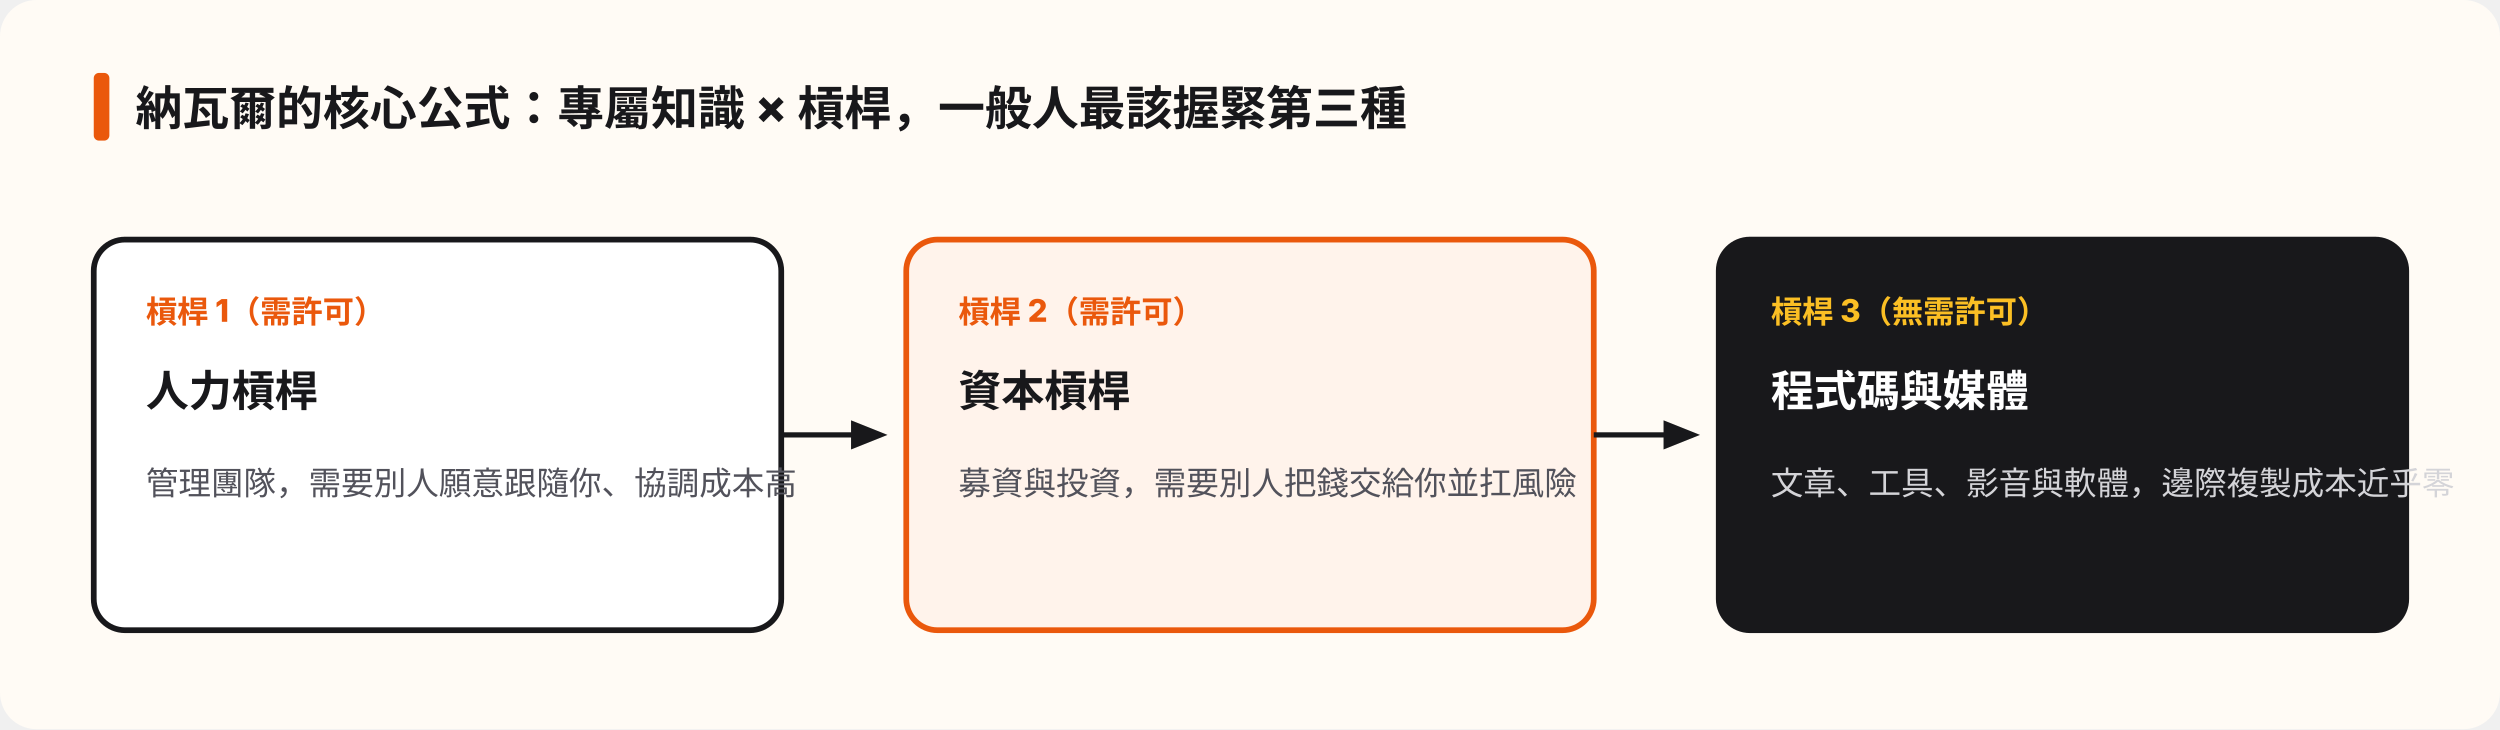
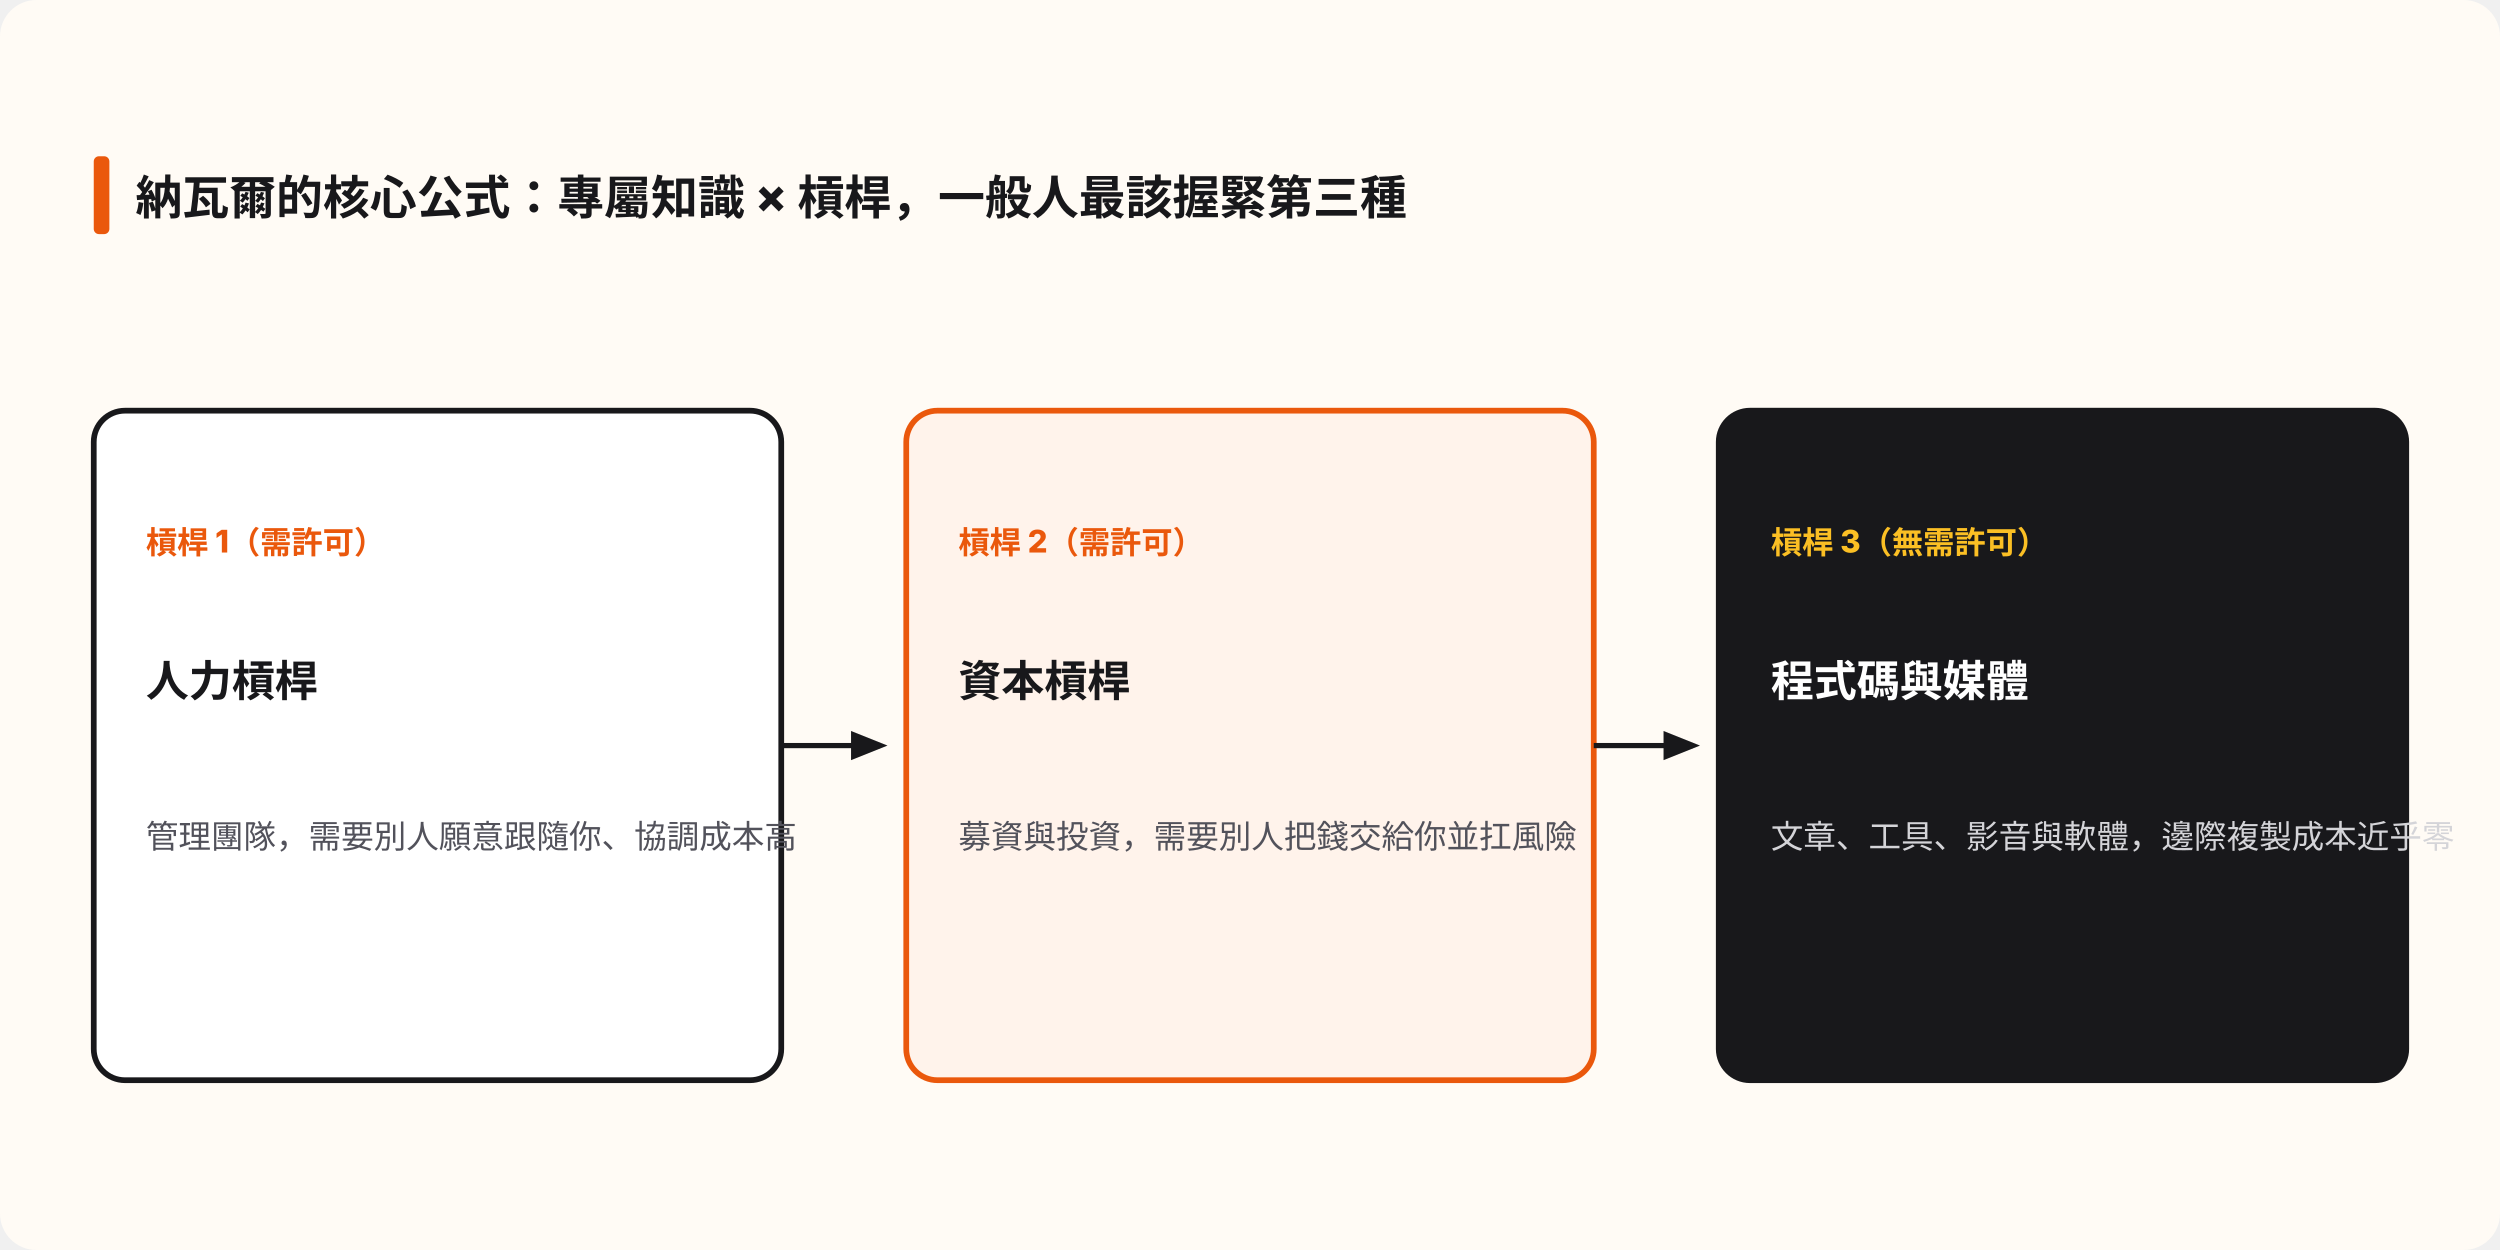
- <svg xmlns="http://www.w3.org/2000/svg" viewBox="0 0 960 280" width="960" height="280" role="img" aria-label="納瓦爾的核心公式：專屬知識 × 槓桿，一般人最該握緊第三種">
+ <svg xmlns="http://www.w3.org/2000/svg" viewBox="0 0 960 480" width="960" height="480" role="img" aria-label="納瓦爾的核心公式：專屬知識 × 槓桿，一般人最該握緊第三種">
  <defs>
    <style>.font{font-family:-apple-system,BlinkMacSystemFont,"Noto Sans TC","PingFang TC","Microsoft JhengHei",sans-serif;}</style>
    <marker id="a" viewBox="0 0 10 10" refX="8" refY="5" markerWidth="7" markerHeight="7" orient="auto-start-reverse">
      <path d="M 0 1 L 10 5 L 0 9 z" fill="#18181B" />
    </marker>
  </defs>
-   <rect width="960" height="280" rx="14" fill="#FFFBF5" />
-   <rect x="36" y="28" width="6" height="26" rx="2" fill="#EA580C" />
-   <text x="52" y="48" class="font" fill="#18181B" font-size="18" font-weight="800">納瓦爾的核心公式：專屬知識 × 槓桿，一般人最該握緊第三種</text>
-   <rect x="36" y="92" width="264" height="150" rx="12" fill="#FFFFFF" stroke="#18181B" stroke-width="2.2" />
-   <text x="56" y="124" class="font" fill="#EA580C" font-size="12" font-weight="800">槓桿 1（需許可）</text>
-   <text x="56" y="156" class="font" fill="#18181B" font-size="16.5" font-weight="800">人力槓桿</text>
-   <text x="56" y="190" class="font" fill="#52525B" font-size="12.5">管理團隊，需要別人願意跟隨你、協調成本高</text>
-   <line x1="300" y1="167" x2="338" y2="167" stroke="#18181B" stroke-width="2" marker-end="url(#a)" />
-   <rect x="348" y="92" width="264" height="150" rx="12" fill="#FFF3EB" stroke="#EA580C" stroke-width="2.2" />
-   <text x="368" y="124" class="font" fill="#EA580C" font-size="12" font-weight="800">槓桿 2（需許可）</text>
-   <text x="368" y="156" class="font" fill="#18181B" font-size="16.5" font-weight="800">資本槓桿</text>
-   <text x="368" y="190" class="font" fill="#52525B" font-size="12.5">募資與投資，需要別人把錢交給你並扛風險</text>
-   <line x1="612" y1="167" x2="650" y2="167" stroke="#18181B" stroke-width="2" marker-end="url(#a)" />
-   <rect x="660" y="92" width="264" height="150" rx="12" fill="#18181B" stroke="#18181B" stroke-width="2.2" />
-   <text x="680" y="124" class="font" fill="#FBBF24" font-size="12" font-weight="800">槓桿 3（無需許可）</text>
-   <text x="680" y="156" class="font" fill="#FFFFFF" font-size="16.5" font-weight="800">程式碼與媒體</text>
-   <text x="680" y="190" class="font" fill="#D4D4D8" font-size="12.5">文章、工具、影音與軟體，邊際複製成本近乎零</text>
+   <rect width="960" height="480" rx="14" fill="#FFFBF5" />
+   <rect x="36" y="60" width="6" height="29.9" rx="2" fill="#EA580C" />
+   <text x="52" y="82.3" class="font" fill="#18181B" font-size="18" font-weight="800">納瓦爾的核心公式：專屬知識 × 槓桿，一般人最該握緊第三種</text>
+   <rect x="36" y="157.7" width="264" height="257.1" rx="12" fill="#FFFFFF" stroke="#18181B" stroke-width="2.2" />
+   <text x="56" y="212.6" class="font" fill="#EA580C" font-size="12" font-weight="800">槓桿 1（需許可）</text>
+   <text x="56" y="267.4" class="font" fill="#18181B" font-size="16.5" font-weight="800">人力槓桿</text>
+   <text x="56" y="325.7" class="font" fill="#52525B" font-size="12.5">管理團隊，需要別人願意跟隨你、協調成本高</text>
+   <line x1="300" y1="286.3" x2="338" y2="286.3" stroke="#18181B" stroke-width="2" marker-end="url(#a)" />
+   <rect x="348" y="157.7" width="264" height="257.1" rx="12" fill="#FFF3EB" stroke="#EA580C" stroke-width="2.2" />
+   <text x="368" y="212.6" class="font" fill="#EA580C" font-size="12" font-weight="800">槓桿 2（需許可）</text>
+   <text x="368" y="267.4" class="font" fill="#18181B" font-size="16.5" font-weight="800">資本槓桿</text>
+   <text x="368" y="325.7" class="font" fill="#52525B" font-size="12.5">募資與投資，需要別人把錢交給你並扛風險</text>
+   <line x1="612" y1="286.3" x2="650" y2="286.3" stroke="#18181B" stroke-width="2" marker-end="url(#a)" />
+   <rect x="660" y="157.7" width="264" height="257.1" rx="12" fill="#18181B" stroke="#18181B" stroke-width="2.2" />
+   <text x="680" y="212.6" class="font" fill="#FBBF24" font-size="12" font-weight="800">槓桿 3（無需許可）</text>
+   <text x="680" y="267.4" class="font" fill="#FFFFFF" font-size="16.5" font-weight="800">程式碼與媒體</text>
+   <text x="680" y="325.7" class="font" fill="#D4D4D8" font-size="12.5">文章、工具、影音與軟體，邊際複製成本近乎零</text>
</svg>
